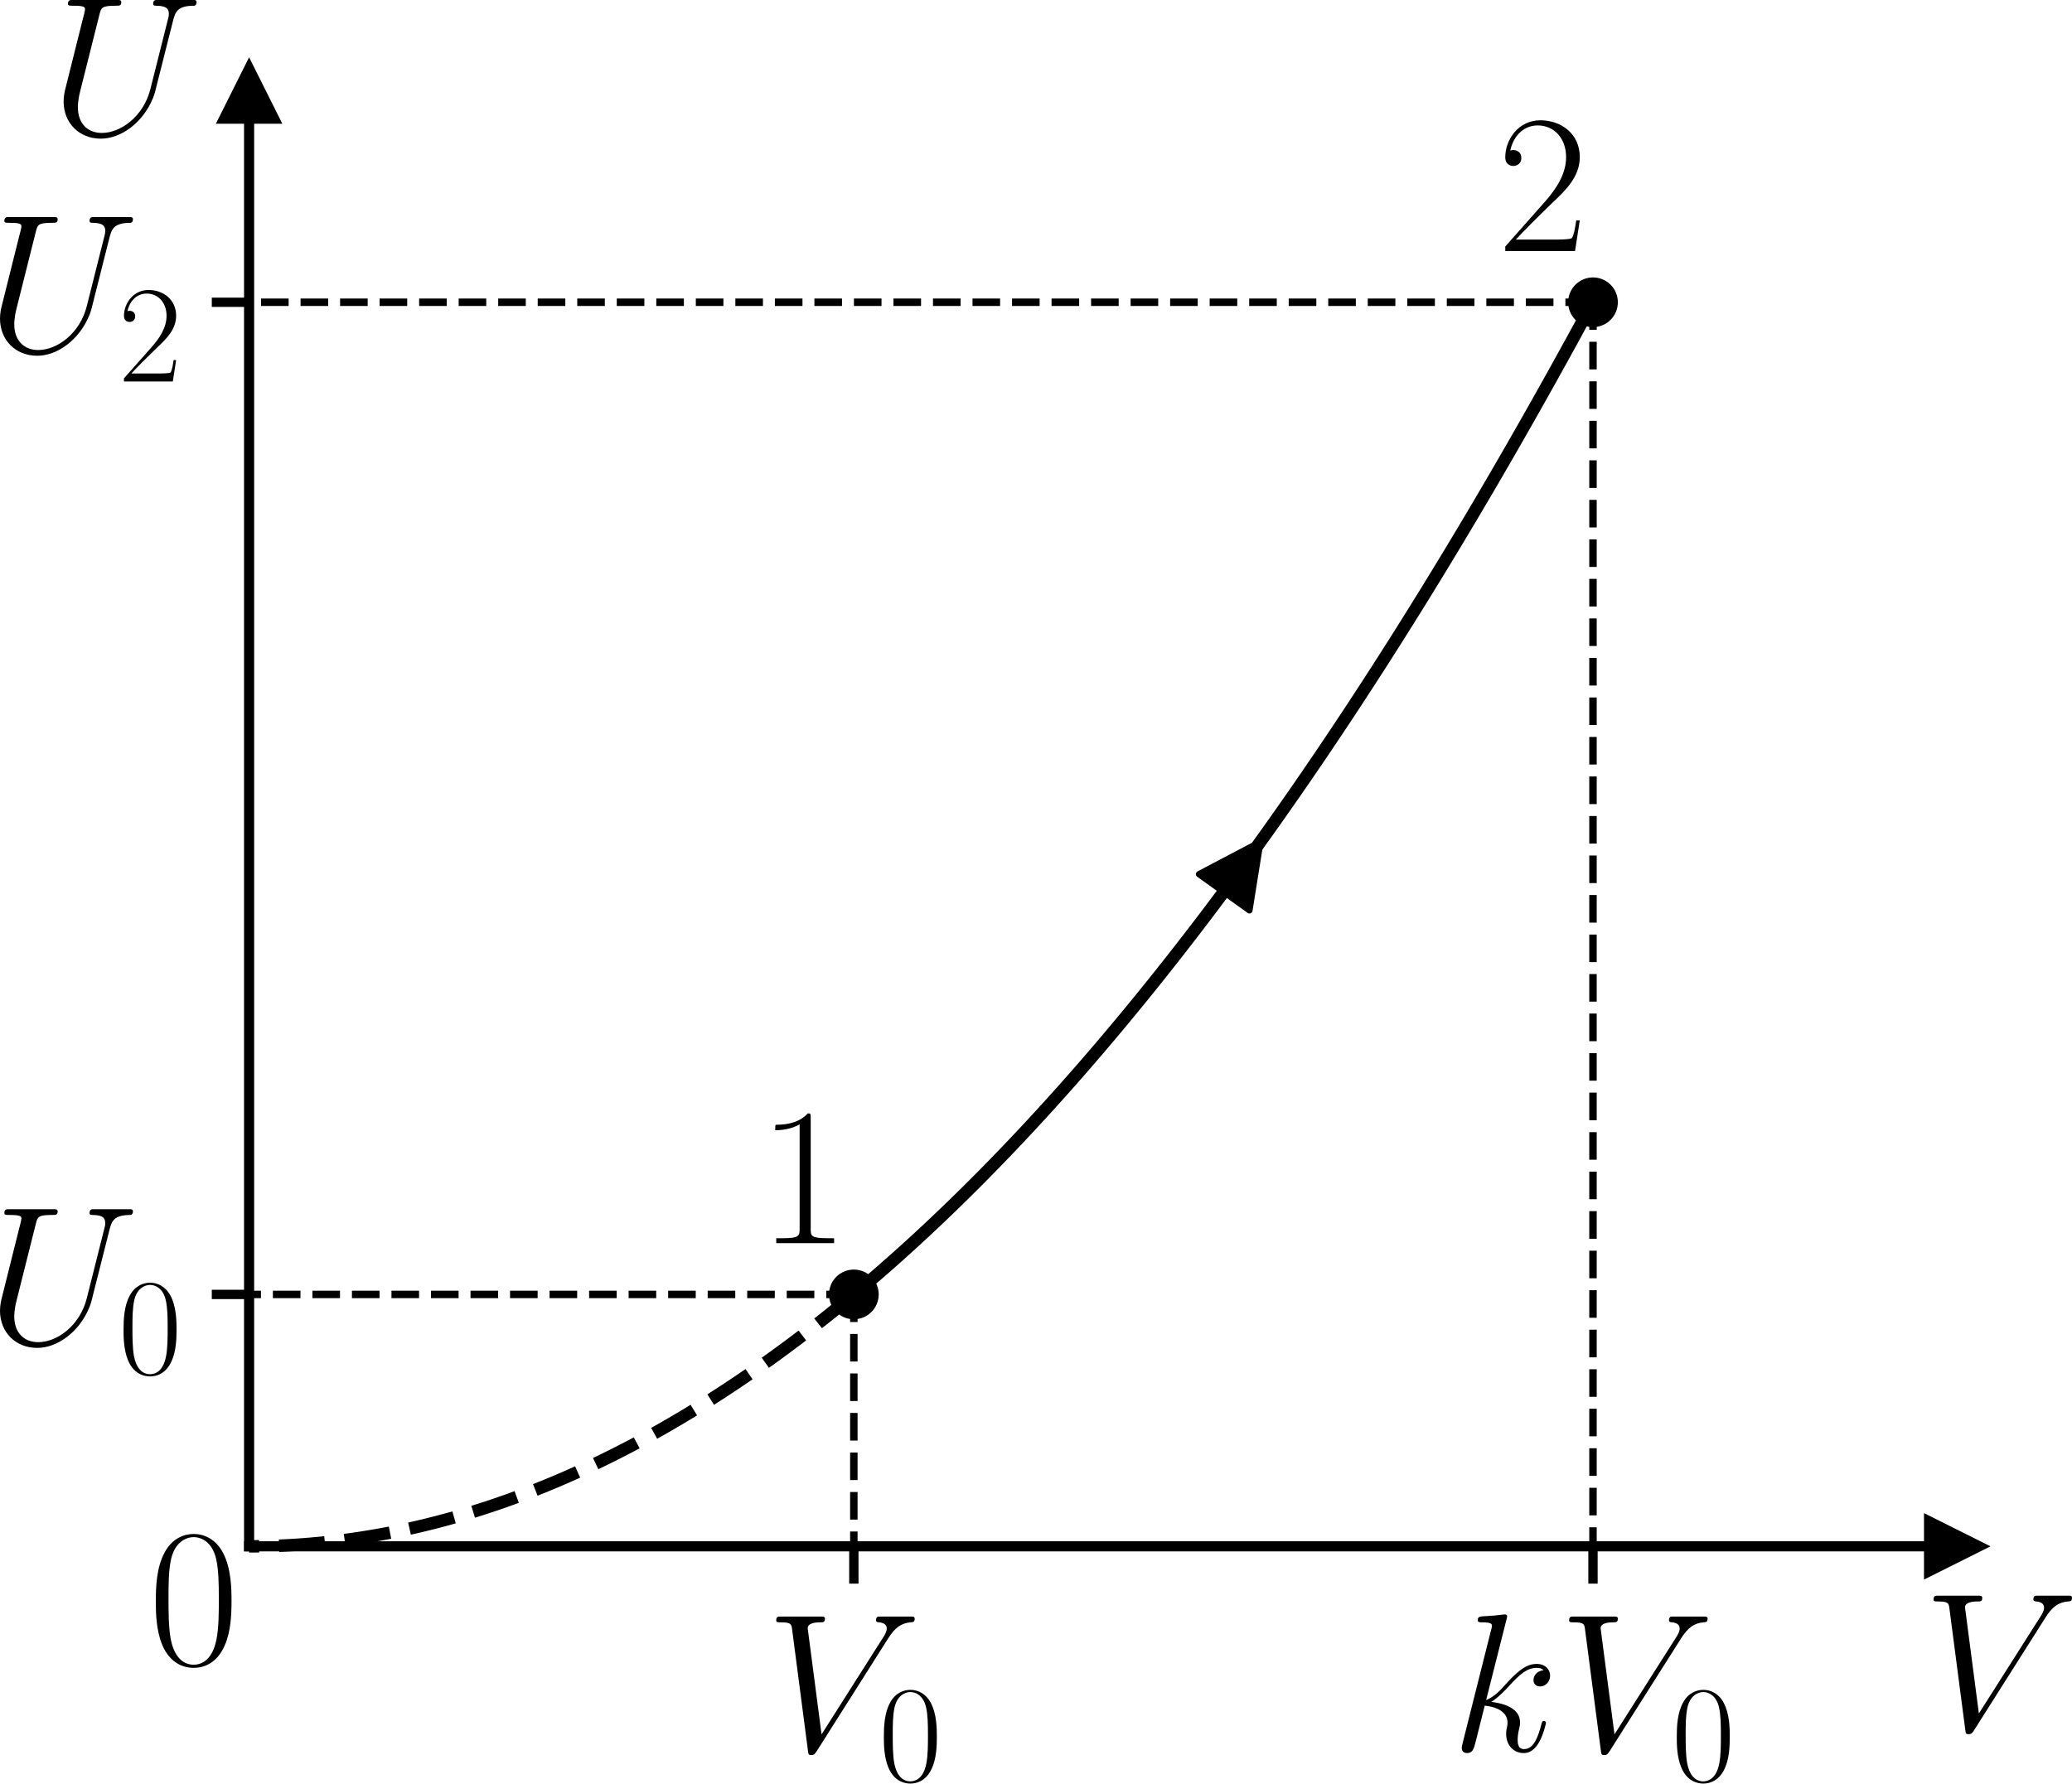
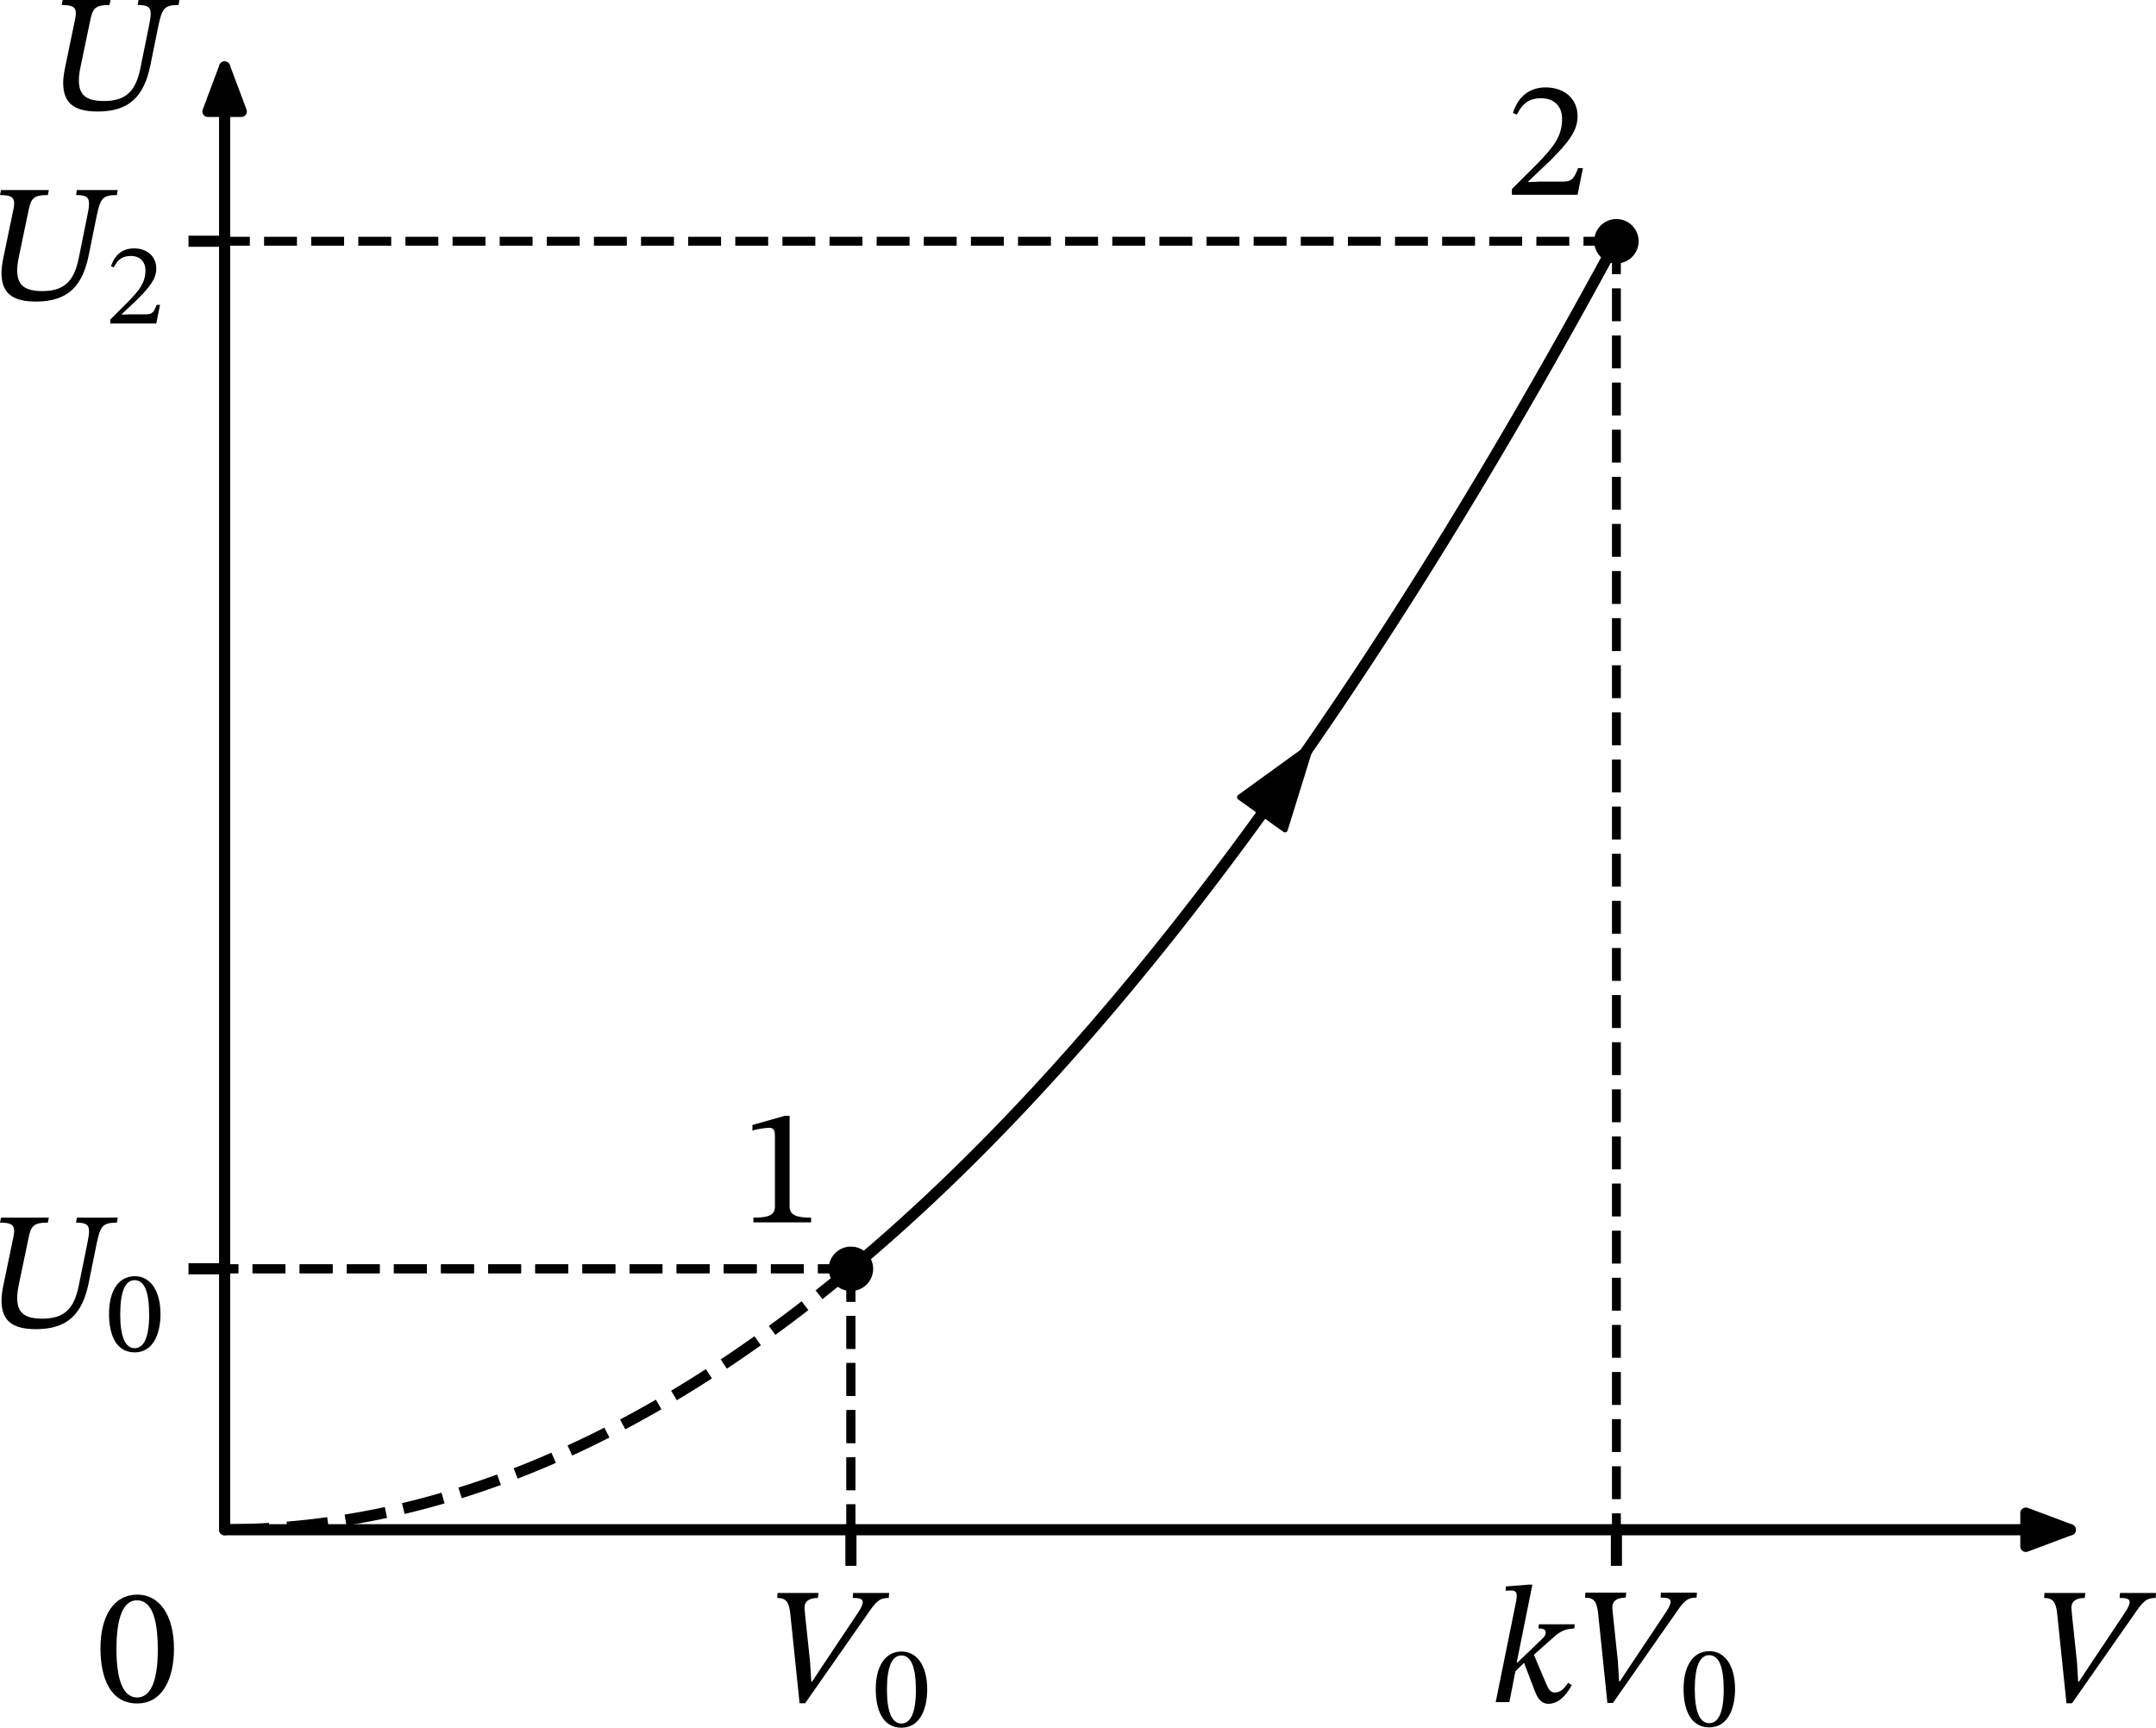
- <svg xmlns="http://www.w3.org/2000/svg" xmlns:xlink="http://www.w3.org/1999/xlink" width="333.397pt" height="287.052pt" viewBox="0 0 333.397 287.052" version="1.1" id="svg28">
+ <svg xmlns="http://www.w3.org/2000/svg" xmlns:xlink="http://www.w3.org/1999/xlink" width="387.982pt" height="310.953pt" viewBox="0 0 387.982 310.953" version="1.1" id="svg34">
  <defs id="defs1">
    <style type="text/css" id="style1">*{stroke-linejoin: round; stroke-linecap: butt}</style>
  </defs>
-   <g id="matplotlib.axis_1" transform="translate(-9.366874,-8.289405)">
-     <g id="xtick_1">
-       <g id="line2d_1">
-         <defs id="defs2">
-           <path id="mcae298d97e" d="M 0,0 V 6" style="stroke:#000000;stroke-width:1.5" />
-         </defs>
-         <g id="g2">
-           <use xlink:href="#mcae298d97e" x="146.756" y="257.161" style="stroke:#000000;stroke-width:1.5" id="use2" />
+   <g id="figure_1" transform="translate(-10.07812,-8.578125)">
+     <g id="axes_1">
+       <g id="matplotlib.axis_1">
+         <g id="xtick_1">
+           <g id="line2d_1">
+             <defs id="defs2">
+               <path id="m7f293c1606" d="M 0,0 V 6.5" style="stroke:#000000;stroke-width:2" />
+             </defs>
+             <g id="g2">
+               <use xlink:href="#m7f293c1606" x="163.206" y="283.901" style="stroke:#000000;stroke-width:2" id="use2" />
+             </g>
+           </g>
+           <g id="text_1">
+             <g transform="matrix(0.3,0,0,-0.3,147.9063,315.0792)" id="g4">
+               <defs id="defs3">
+                 <path id="STIXTwoText-Italic-56" d="m 1504,-32 2349,3360 c 390,582 518,685 864,685 l 13,192 H 3347 l -13,-192 c 288,0 384,-39 384,-167 0,-102 -83,-249 -198,-422 L 2144,1363 1773,800 h -32 l -45,749 -192,1824 c 0,45 -19,185 -19,230 -19,288 185,410 512,410 l 19,192 H 448 l -13,-192 c 339,0 448,-154 499,-583 L 1293,-32 Z" transform="scale(0.015625)" />
+                 <path id="STIXTwoText-Regular-30" d="m 1581,-70 c 1005,0 1414,1004 1414,2099 0,1318 -576,2080 -1401,2080 C 666,4109 173,3264 173,2048 173,915 550,-70 1581,-70 Z m 0,230 c -512,0 -794,614 -794,1856 0,1267 282,1875 787,1875 525,0 800,-601 800,-1901 C 2374,762 2086,160 1581,160 Z" transform="scale(0.015625)" />
+               </defs>
+               <use xlink:href="#STIXTwoText-Italic-56" transform="translate(0,0.296875)" id="use3" />
+               <use xlink:href="#STIXTwoText-Regular-30" transform="matrix(0.7,0,0,0.7,63.99999,-14.075)" id="use4" />
+             </g>
+           </g>
+         </g>
+         <g id="xtick_2">
+           <g id="line2d_2">
+             <g id="g5">
+               <use xlink:href="#m7f293c1606" x="300.958" y="283.901" style="stroke:#000000;stroke-width:2" id="use5" />
+             </g>
+           </g>
+           <g id="text_2">
+             <g transform="matrix(0.3,0,0,-0.3,278.3084,315.0792)" id="g8">
+               <defs id="defs5">
+                 <path id="STIXTwoText-Italic-6b" d="m 723,0 231,1184 332,326 410,-1075 c 70,-179 198,-499 525,-499 505,0 806,557 896,717 l -135,89 C 2835,538 2701,371 2458,371 c -167,0 -237,135 -327,346 l -467,1101 704,627 c 205,185 410,371 845,384 l 19,160 H 1856 l -19,-160 c 173,0 281,-32 281,-147 0,-109 -51,-173 -147,-263 l -934,-896 h -32 l 601,2989 h -140 l -884,-70 v -167 c 0,0 109,13 224,13 167,0 199,-109 199,-192 0,-102 -19,-205 -19,-205 L 198,0 Z" transform="scale(0.015625)" />
+               </defs>
+               <use xlink:href="#STIXTwoText-Italic-6b" transform="translate(0,0.5)" id="use6" />
+               <use xlink:href="#STIXTwoText-Italic-56" transform="translate(49.89999,0.5)" id="use7" />
+               <use xlink:href="#STIXTwoText-Regular-30" transform="matrix(0.7,0,0,0.7,113.9,-13.87187)" id="use8" />
+             </g>
+           </g>
+         </g>
+         <g id="xtick_3">
+           <g id="line2d_3" />
+           <g id="text_3">
+             <g transform="matrix(0.3,0,0,-0.3,375.8881,315.0792)" id="g9">
+               <use xlink:href="#STIXTwoText-Italic-56" transform="translate(0,0.296875)" id="use9" />
+             </g>
+           </g>
+         </g>
+         <g id="xtick_4">
+           <g id="line2d_4" />
+           <g id="text_4">
+             <g transform="matrix(0.3,0,0,-0.3,27.34635,315.0792)" id="g10">
+               <use xlink:href="#STIXTwoText-Regular-30" transform="translate(0,0.796875)" id="use10" />
+             </g>
+           </g>
        </g>
      </g>
-     </g>
-     <g id="xtick_2">
-       <g id="line2d_2">
-         <g id="g3">
-           <use xlink:href="#mcae298d97e" x="265.689" y="257.161" style="stroke:#000000;stroke-width:1.5" id="use3" />
+       <g id="matplotlib.axis_2">
+         <g id="ytick_1">
+           <g id="line2d_5">
+             <defs id="defs10">
+               <path id="m0168ebe17b" d="M 0,0 H -6.5" style="stroke:#000000;stroke-width:2" />
+             </defs>
+             <g id="g11">
+               <use xlink:href="#m0168ebe17b" x="50.5" y="236.94" style="stroke:#000000;stroke-width:2" id="use11" />
+             </g>
+           </g>
+           <g id="text_5">
+             <g transform="matrix(0.3,0,0,-0.3,7.2,247.5292)" id="g13">
+               <defs id="defs11">
+                 <path id="STIXTwoText-Italic-55" d="m 1997,-77 c 1209,0 1773,583 2016,1747 l 313,1543 c 141,659 218,800 775,800 l 32,192 H 3565 l -32,-192 c 371,0 499,-71 499,-333 0,-115 -26,-275 -70,-486 L 3635,1581 C 3456,698 3072,326 2240,326 c -717,0 -966,256 -966,800 0,122 19,308 57,480 l 378,1812 c 96,480 205,595 742,595 l 39,192 H 653 l -39,-192 c 397,0 544,-71 544,-320 0,-64 -12,-147 -32,-243 L 742,1600 C 698,1389 672,1197 672,1024 672,262 1069,-77 1997,-77 Z" transform="scale(0.015625)" />
+               </defs>
+               <use xlink:href="#STIXTwoText-Italic-55" transform="translate(0,0.296875)" id="use12" />
+               <use xlink:href="#STIXTwoText-Regular-30" transform="matrix(0.7,0,0,0.7,73.09999,-14.075)" id="use13" />
+             </g>
+           </g>
        </g>
+         <g id="ytick_2">
+           <g id="line2d_6">
+             <g id="g14">
+               <use xlink:href="#m0168ebe17b" x="50.5" y="51.995" style="stroke:#000000;stroke-width:2" id="use14" />
+             </g>
+           </g>
+           <g id="text_6">
+             <g transform="matrix(0.3,0,0,-0.3,7.2,62.58424)" id="g16">
+               <defs id="defs14">
+                 <path id="STIXTwoText-Regular-32" d="m 2765,0 205,1024 H 2784 C 2637,640 2554,506 2214,506 H 1325 L 877,486 v 32 l 845,800 c 678,685 1043,1127 1043,1696 0,672 -506,1108 -1229,1108 -621,0 -1056,-359 -1254,-980 l 153,-64 c 237,480 519,628 935,628 492,0 800,-308 800,-788 0,-672 -320,-1075 -954,-1728 L 243,218 V 0 Z" transform="scale(0.015625)" />
+               </defs>
+               <use xlink:href="#STIXTwoText-Italic-55" transform="translate(0,0.296875)" id="use15" />
+               <use xlink:href="#STIXTwoText-Regular-32" transform="matrix(0.7,0,0,0.7,73.09999,-14.075)" id="use16" />
+             </g>
+           </g>
+         </g>
+         <g id="ytick_3">
+           <g id="line2d_7" />
+           <g id="text_7">
+             <g transform="matrix(0.3,0,0,-0.3,18.3,28.37813)" id="g17">
+               <use xlink:href="#STIXTwoText-Italic-55" transform="translate(0,0.296875)" id="use17" />
+             </g>
+           </g>
+         </g>
+       </g>
+       <g id="line2d_8">
+         <path d="m 163.206,236.94 -1.138,0.944 -1.138,0.934 -1.138,0.925 -1.138,0.915 -1.138,0.906 -1.138,0.896 -1.138,0.886 -1.138,0.877 -1.138,0.867 -1.138,0.858 -1.138,0.848 -1.138,0.839 -1.138,0.829 -1.138,0.819 -1.138,0.81 -1.138,0.8 -1.138,0.791 -1.138,0.781 -1.138,0.771 -1.138,0.762 -1.138,0.752 -1.138,0.743 -1.138,0.733 -1.138,0.724 -1.138,0.714 -1.138,0.704 -1.138,0.695 -1.138,0.685 -1.138,0.676 -1.138,0.666 -1.138,0.656 -1.138,0.647 -1.138,0.637 -1.138,0.628 -1.138,0.618 -1.138,0.609 -1.138,0.599 -1.138,0.589 -1.138,0.58 -1.138,0.57 -1.138,0.561 -1.138,0.551 -1.138,0.541 -1.138,0.532 -1.138,0.522 -1.138,0.513 -1.138,0.503 -1.138,0.494 -1.138,0.484 -1.138,0.474 -1.138,0.465 -1.138,0.455 -1.138,0.446 -1.138,0.436 -1.138,0.426 -1.138,0.417 -1.138,0.407 -1.138,0.398 -1.138,0.388 -1.138,0.379 -1.138,0.369 -1.138,0.359 -1.138,0.35 -1.138,0.34 -1.138,0.331 -1.138,0.321 -1.138,0.311 -1.138,0.302 -1.138,0.292 -1.138,0.283 -1.138,0.273 -1.138,0.264 -1.138,0.254 -1.138,0.244 -1.138,0.235 -1.138,0.225 -1.138,0.216 -1.138,0.206 -1.138,0.196 -1.138,0.187 -1.138,0.177 -1.138,0.168 -1.138,0.158 -1.138,0.149 -1.138,0.139 -1.138,0.129 -1.138,0.12 -1.138,0.11 -1.138,0.101 -1.138,0.091 -1.138,0.081 -1.138,0.072 -1.138,0.062 -1.138,0.053 -1.138,0.043 -1.138,0.034 -1.138,0.024 -1.138,0.014 -1.138,0.005" clip-path="url(#p015944cd3b)" style="fill:none;stroke:#000000;stroke-width:2;stroke-dasharray:7.4, 3.2;stroke-dashoffset:0" id="path17" />
+       </g>
+       <g id="line2d_9">
+         <path d="m 163.206,236.94 v 46.961" clip-path="url(#p015944cd3b)" style="fill:none;stroke:#000000;stroke-width:1.6;stroke-dasharray:5.92, 2.56;stroke-dashoffset:0" id="path18" />
+       </g>
+       <g id="line2d_10">
+         <path d="m 50.5,283.901 v 0" clip-path="url(#p015944cd3b)" style="fill:none;stroke:#000000;stroke-width:1.6;stroke-dasharray:5.92, 2.56;stroke-dashoffset:0" id="path19" />
+       </g>
+       <g id="line2d_11">
+         <path d="M 163.206,236.94 H 50.5" clip-path="url(#p015944cd3b)" style="fill:none;stroke:#000000;stroke-width:1.6;stroke-dasharray:5.92, 2.56;stroke-dashoffset:0" id="path20" />
+       </g>
+       <g id="line2d_12">
+         <path d="m 50.5,283.901 v 0" clip-path="url(#p015944cd3b)" style="fill:none;stroke:#000000;stroke-width:1.6;stroke-dasharray:5.92, 2.56;stroke-dashoffset:0" id="path21" />
+       </g>
+       <g id="line2d_13">
+         <path d="m 163.206,236.94 1.391,-1.167 1.391,-1.181 1.391,-1.195 1.391,-1.21 1.391,-1.224 1.391,-1.238 1.391,-1.253 1.391,-1.267 1.391,-1.281 1.391,-1.296 1.391,-1.31 1.391,-1.324 1.391,-1.338 1.391,-1.353 1.391,-1.367 1.391,-1.381 1.391,-1.396 1.391,-1.41 1.391,-1.424 1.391,-1.439 1.391,-1.453 1.391,-1.467 1.391,-1.482 1.391,-1.496 1.391,-1.51 1.391,-1.525 1.391,-1.539 1.391,-1.553 1.391,-1.568 1.391,-1.582 1.391,-1.596 1.391,-1.61 1.391,-1.625 1.391,-1.639 1.391,-1.653 1.391,-1.668 1.391,-1.682 1.391,-1.696 1.391,-1.711 1.391,-1.725 1.391,-1.739 1.391,-1.754 1.391,-1.768 1.391,-1.782 1.391,-1.797 1.391,-1.811 1.391,-1.825 1.391,-1.839 1.391,-1.854 1.391,-1.868 1.391,-1.882 1.391,-1.897 1.391,-1.911 1.391,-1.925 1.391,-1.94 1.391,-1.954 1.391,-1.968 1.391,-1.983 1.391,-1.997 1.391,-2.011 1.391,-2.026 1.391,-2.04 1.391,-2.054 1.391,-2.069 1.391,-2.083 1.391,-2.097 1.391,-2.111 1.391,-2.126 1.391,-2.14 1.391,-2.154 1.391,-2.169 1.391,-2.183 1.391,-2.197 1.391,-2.212 1.391,-2.226 1.391,-2.24 1.391,-2.255 1.391,-2.269 1.391,-2.283 1.391,-2.298 1.391,-2.312 1.391,-2.326 1.391,-2.341 1.391,-2.355 1.391,-2.369 1.391,-2.383 1.391,-2.398 1.391,-2.412 1.391,-2.426 1.391,-2.441 1.391,-2.455 1.391,-2.469 1.391,-2.484 1.391,-2.498 1.391,-2.512 1.391,-2.527 1.391,-2.541 1.391,-2.555 1.391,-2.57" clip-path="url(#p015944cd3b)" style="fill:none;stroke:#000000;stroke-width:2;stroke-linecap:square" id="path22" />
+       </g>
+       <g id="line2d_14">
+         <path d="M 163.206,236.94" clip-path="url(#p015944cd3b)" style="fill:none;stroke:#000000;stroke-width:1.5;stroke-linecap:square" id="path23" />
+         <defs id="defs23">
+           <path id="mcb7ff24030" d="M 0,3.5 C 0.928,3.5 1.819,3.131 2.475,2.475 3.131,1.819 3.5,0.928 3.5,0 3.5,-0.928 3.131,-1.819 2.475,-2.475 1.819,-3.131 0.928,-3.5 0,-3.5 c -0.928,0 -1.819,0.369 -2.475,1.025 C -3.131,-1.819 -3.5,-0.928 -3.5,0 c 0,0.928 0.369,1.819 1.025,2.475 C -1.819,3.131 -0.928,3.5 0,3.5 Z" style="stroke:#000000" />
+         </defs>
+         <g clip-path="url(#p015944cd3b)" id="g23">
+           <use xlink:href="#mcb7ff24030" x="163.206" y="236.94" style="stroke:#000000" id="use23" />
+         </g>
+       </g>
+       <g id="line2d_15">
+         <path d="M 300.958,51.995" clip-path="url(#p015944cd3b)" style="fill:none;stroke:#000000;stroke-width:1.5;stroke-linecap:square" id="path24" />
+         <g clip-path="url(#p015944cd3b)" id="g24">
+           <use xlink:href="#mcb7ff24030" x="300.958" y="51.995" style="stroke:#000000" id="use24" />
+         </g>
+       </g>
+       <g id="line2d_16">
+         <path d="m 163.206,236.94 v 46.961" clip-path="url(#p015944cd3b)" style="fill:none;stroke:#000000;stroke-width:1.6;stroke-dasharray:5.92, 2.56;stroke-dashoffset:0" id="path25" />
+       </g>
+       <g id="line2d_17">
+         <path d="M 300.958,51.995 V 283.901" clip-path="url(#p015944cd3b)" style="fill:none;stroke:#000000;stroke-width:1.6;stroke-dasharray:5.92, 2.56;stroke-dashoffset:0" id="path26" />
+       </g>
+       <g id="line2d_18">
+         <path d="M 163.206,236.94 H 50.5" clip-path="url(#p015944cd3b)" style="fill:none;stroke:#000000;stroke-width:1.6;stroke-dasharray:5.92, 2.56;stroke-dashoffset:0" id="path27" />
+       </g>
+       <g id="line2d_19">
+         <path d="M 300.958,51.995 H 50.5" clip-path="url(#p015944cd3b)" style="fill:none;stroke:#000000;stroke-width:1.6;stroke-dasharray:5.92, 2.56;stroke-dashoffset:0" id="path28" />
+       </g>
+       <g id="patch_3">
+         <path d="m 239.511,151.826 q 3.703,-5.163 6.485,-9.04" clip-path="url(#p015944cd3b)" style="fill:none;stroke:#000000;stroke-linecap:round" id="path29" />
+         <path d="m 233.19,152.06 12.806,-9.274 -4.68,15.103 z" clip-path="url(#p015944cd3b)" style="stroke:#000000;stroke-linecap:round" id="path30" />
+       </g>
+       <g id="text_8">
+         <g transform="matrix(0.3,0,0,-0.3,143.2583,228.5755)" id="g30">
+           <defs id="defs30">
+             <path id="STIXTwoText-Regular-31" d="m 2726,0 v 179 c -588,0 -825,115 -825,429 V 4090 H 1715 L 474,3738 v -212 c 198,64 524,103 652,103 160,0 212,-90 212,-314 V 608 C 1338,288 1114,179 512,179 V 0 Z" transform="scale(0.015625)" />
+           </defs>
+           <use xlink:href="#STIXTwoText-Regular-31" id="use30" />
+         </g>
+       </g>
+       <g id="text_9">
+         <g transform="matrix(0.3,0,0,-0.3,281.0104,43.6306)" id="g31">
+           <use xlink:href="#STIXTwoText-Regular-32" id="use31" />
+         </g>
+       </g>
+       <g id="patch_4">
+         <path d="m 50.5,283.901 q 167.494,0 332.14,0" style="fill:none;stroke:#000000;stroke-width:2;stroke-linecap:round" id="path31" />
+         <path d="m 374.64,280.901 8,3 -8,3 z" style="stroke:#000000;stroke-width:2;stroke-linecap:round" id="path32" />
+       </g>
+       <g id="patch_5">
+         <path d="m 50.5,283.901 q 0,-133.056 0,-263.264" style="fill:none;stroke:#000000;stroke-width:2;stroke-linecap:round" id="path33" />
+         <path d="m 47.5,28.637 3,-8 3,8 z" style="stroke:#000000;stroke-width:2;stroke-linecap:round" id="path34" />
      </g>
    </g>
  </g>
-   <g id="matplotlib.axis_2" transform="translate(-9.366874,-8.289405)">
-     <g id="ytick_1">
-       <g id="line2d_3">
-         <defs id="defs3">
-           <path id="m9d25c95247" d="M 0,0 H -6" style="stroke:#000000;stroke-width:1.5" />
-         </defs>
-         <g id="g4">
-           <use xlink:href="#m9d25c95247" x="49.447" y="216.616" style="stroke:#000000;stroke-width:1.5" id="use4" />
-         </g>
-       </g>
-     </g>
-     <g id="ytick_2">
-       <g id="line2d_4">
-         <g id="g5">
-           <use xlink:href="#m9d25c95247" x="49.447" y="56.938" style="stroke:#000000;stroke-width:1.5" id="use5" />
-         </g>
-       </g>
-     </g>
-   </g>
-   <g id="line2d_5" transform="translate(-9.366874,-8.289405)">
-     <path d="m 146.756,216.616 -0.983,0.815 -0.983,0.807 -0.983,0.798 -0.983,0.79 -0.983,0.782 -0.983,0.774 -0.983,0.765 -0.983,0.757 -0.983,0.749 -0.983,0.741 -0.983,0.732 -0.983,0.724 -0.983,0.716 -0.983,0.707 -0.983,0.699 -0.983,0.691 -0.983,0.683 -0.983,0.674 -0.983,0.666 -0.983,0.658 -0.983,0.649 -0.983,0.641 -0.983,0.633 -0.983,0.625 -0.983,0.616 -0.983,0.608 -0.983,0.6 -0.983,0.592 -0.983,0.583 -0.983,0.575 -0.983,0.567 -0.983,0.558 -0.983,0.55 -0.983,0.542 -0.983,0.534 -0.983,0.525 -0.983,0.517 -0.983,0.509 -0.983,0.501 -0.983,0.492 -0.983,0.484 -0.983,0.476 -0.983,0.467 -0.983,0.459 -0.983,0.451 -0.983,0.443 -0.983,0.434 -0.983,0.426 -0.983,0.418 -0.983,0.41 -0.983,0.401 -0.983,0.393 -0.983,0.385 -0.983,0.376 -0.983,0.368 -0.983,0.36 -0.983,0.352 -0.983,0.343 -0.983,0.335 -0.983,0.327 -0.983,0.319 -0.983,0.31 -0.983,0.302 -0.983,0.294 -0.983,0.285 -0.983,0.277 -0.983,0.269 -0.983,0.261 -0.983,0.252 -0.983,0.244 -0.983,0.236 -0.983,0.228 -0.983,0.219 -0.983,0.211 -0.983,0.203 -0.983,0.194 -0.983,0.186 -0.983,0.178 -0.983,0.17 -0.983,0.161 -0.983,0.153 -0.983,0.145 -0.983,0.137 -0.983,0.128 -0.983,0.12 -0.983,0.112 -0.983,0.103 -0.983,0.095 -0.983,0.087 -0.983,0.079 -0.983,0.07 -0.983,0.062 -0.983,0.054 -0.983,0.045 -0.983,0.037 -0.983,0.029 -0.983,0.021 -0.983,0.012 -0.983,0.004" clip-path="url(#p7b56c5283e)" style="fill:none;stroke:#000000;stroke-width:2;stroke-dasharray:7.4, 3.2;stroke-dashoffset:0" id="path5" />
-   </g>
-   <g id="line2d_6" transform="translate(-9.366874,-8.289405)">
-     <path d="m 146.756,216.616 1.201,-1.007 1.201,-1.02 1.201,-1.032 1.201,-1.044 1.201,-1.057 1.201,-1.069 1.201,-1.081 1.201,-1.094 1.201,-1.106 1.201,-1.119 1.201,-1.131 1.201,-1.143 1.201,-1.156 1.201,-1.168 1.201,-1.18 1.201,-1.193 1.201,-1.205 1.201,-1.217 1.201,-1.23 1.201,-1.242 1.201,-1.254 1.201,-1.267 1.201,-1.279 1.201,-1.292 1.201,-1.304 1.201,-1.316 1.201,-1.329 1.201,-1.341 1.201,-1.353 1.201,-1.366 1.201,-1.378 1.201,-1.39 1.201,-1.403 1.201,-1.415 1.201,-1.428 1.201,-1.44 1.201,-1.452 1.201,-1.465 1.201,-1.477 1.201,-1.489 1.201,-1.502 1.201,-1.514 1.201,-1.526 1.201,-1.539 1.201,-1.551 1.201,-1.563 1.201,-1.576 1.201,-1.588 1.201,-1.601 1.201,-1.613 1.201,-1.625 1.201,-1.638 1.201,-1.65 1.201,-1.662 1.201,-1.675 1.201,-1.687 1.201,-1.699 1.201,-1.712 1.201,-1.724 1.201,-1.737 1.201,-1.749 1.201,-1.761 1.201,-1.774 1.201,-1.786 1.201,-1.798 1.201,-1.811 1.201,-1.823 1.201,-1.835 1.201,-1.848 1.201,-1.86 1.201,-1.872 1.201,-1.885 1.201,-1.897 1.201,-1.91 1.201,-1.922 1.201,-1.934 1.201,-1.947 1.201,-1.959 1.201,-1.971 1.201,-1.984 1.201,-1.996 1.201,-2.008 1.201,-2.021 1.201,-2.033 1.201,-2.045 1.201,-2.058 1.201,-2.07 1.201,-2.083 1.201,-2.095 1.201,-2.107 1.201,-2.12 1.201,-2.132 1.201,-2.144 1.201,-2.157 1.201,-2.169 1.201,-2.181 1.201,-2.194 1.201,-2.206 1.201,-2.219" clip-path="url(#p7b56c5283e)" style="fill:none;stroke:#000000;stroke-width:2;stroke-linecap:square" id="path6" />
-   </g>
-   <g id="line2d_7" transform="translate(-9.366874,-8.289405)">
-     <path d="M 146.756,216.616" clip-path="url(#p7b56c5283e)" style="fill:none;stroke:#000000;stroke-width:1.5;stroke-linecap:square" id="path7" />
-     <defs id="defs7">
-       <path id="mca605ad9bb" d="M 0,3.5 C 0.928,3.5 1.819,3.131 2.475,2.475 3.131,1.819 3.5,0.928 3.5,0 3.5,-0.928 3.131,-1.819 2.475,-2.475 1.819,-3.131 0.928,-3.5 0,-3.5 c -0.928,0 -1.819,0.369 -2.475,1.025 C -3.131,-1.819 -3.5,-0.928 -3.5,0 c 0,0.928 0.369,1.819 1.025,2.475 C -1.819,3.131 -0.928,3.5 0,3.5 Z" style="stroke:#000000" />
-     </defs>
-     <g clip-path="url(#p7b56c5283e)" id="g7">
-       <use xlink:href="#mca605ad9bb" x="146.756" y="216.616" style="stroke:#000000" id="use7" />
-     </g>
-   </g>
-   <g id="line2d_8" transform="translate(-9.366874,-8.289405)">
-     <path d="M 265.689,56.938" clip-path="url(#p7b56c5283e)" style="fill:none;stroke:#000000;stroke-width:1.5;stroke-linecap:square" id="path8" />
-     <g clip-path="url(#p7b56c5283e)" id="g8">
-       <use xlink:href="#mca605ad9bb" x="265.689" y="56.938" style="stroke:#000000" id="use8" />
-     </g>
-   </g>
-   <g id="line2d_9" transform="translate(-9.366874,-8.289405)">
-     <path d="m 146.756,216.616 v 40.545" clip-path="url(#p7b56c5283e)" style="fill:none;stroke:#000000;stroke-width:1.2;stroke-dasharray:4.44, 1.92;stroke-dashoffset:0" id="path9" />
-   </g>
-   <g id="line2d_10" transform="translate(-9.366874,-8.289405)">
-     <path d="M 146.756,216.616 H 49.447" clip-path="url(#p7b56c5283e)" style="fill:none;stroke:#000000;stroke-width:1.2;stroke-dasharray:4.44, 1.92;stroke-dashoffset:0" id="path10" />
-   </g>
-   <g id="line2d_11" transform="translate(-9.366874,-8.289405)">
-     <defs id="defs10">
-       <path id="mc2dc061c60" d="M 0,2.5 C 0.663,2.5 1.299,2.237 1.768,1.768 2.237,1.299 2.5,0.663 2.5,0 2.5,-0.663 2.237,-1.299 1.768,-1.768 1.299,-2.237 0.663,-2.5 0,-2.5 c -0.663,0 -1.299,0.263 -1.768,0.732 C -2.237,-1.299 -2.5,-0.663 -2.5,0 c 0,0.663 0.263,1.299 0.732,1.768 C -1.299,2.237 -0.663,2.5 0,2.5 Z" style="stroke:#000000" />
-     </defs>
-     <g clip-path="url(#p7b56c5283e)" id="g10">
-       <use xlink:href="#mc2dc061c60" x="146.756" y="216.616" style="stroke:#000000" id="use10" />
-     </g>
-   </g>
-   <g id="line2d_12" transform="translate(-9.366874,-8.289405)">
-     <path d="M 265.689,56.938 V 257.161" clip-path="url(#p7b56c5283e)" style="fill:none;stroke:#000000;stroke-width:1.2;stroke-dasharray:4.44, 1.92;stroke-dashoffset:0" id="path11" />
-   </g>
-   <g id="line2d_13" transform="translate(-9.366874,-8.289405)">
-     <path d="M 265.689,56.938 H 49.447" clip-path="url(#p7b56c5283e)" style="fill:none;stroke:#000000;stroke-width:1.2;stroke-dasharray:4.44, 1.92;stroke-dashoffset:0" id="path12" />
-   </g>
-   <g id="line2d_14" transform="translate(-9.366874,-8.289405)">
-     <g clip-path="url(#p7b56c5283e)" id="g12">
-       <use xlink:href="#mc2dc061c60" x="265.689" y="56.938" style="stroke:#000000" id="use12" />
-     </g>
-   </g>
-   <g id="patch_3" transform="translate(-9.366874,-8.289405)">
-     <path d="m 212.795,142.91 q 0.018,-0.025 -0.616,0.859" clip-path="url(#p7b56c5283e)" style="fill:none;stroke:#000000;stroke-linecap:round" id="path13" />
-     <path d="m 202.286,148.981 9.892,-5.211 -1.766,11.04 z" clip-path="url(#p7b56c5283e)" style="stroke:#000000;stroke-linecap:round" id="path14" />
-   </g>
-   <g id="text_1" transform="translate(-9.366874,-8.289405)">
-     <g transform="matrix(0.32,0,0,-0.32,131.3364,208.3672)" id="g14">
-       <defs id="defs14">
-         <path id="CMR17-31" d="m 1702,4058 c 0,134 -6,134 -96,134 -249,-276 -627,-365 -985,-365 -19,0 -51,0 -58,-19 -6,-13 -6,-26 -6,-160 198,0 531,38 787,191 V 461 C 1344,236 1331,160 781,160 H 589 V 0 c 307,0 627,0 934,0 307,0 627,0 935,0 v 160 h -192 c -551,0 -564,70 -564,298 z" transform="scale(0.015625)" />
-       </defs>
-       <use xlink:href="#CMR17-31" transform="scale(0.996264)" id="use14" />
-     </g>
-   </g>
-   <g id="text_2" transform="translate(-9.366874,-8.289405)">
-     <g transform="matrix(0.32,0,0,-0.32,250.2692,48.689)" id="g15">
-       <defs id="defs15">
-         <path id="CMR17-32" d="M 2669,989 H 2554 C 2490,536 2438,459 2413,420 2381,369 1920,369 1830,369 H 602 c 230,250 678,703 1222,1228 390,370 845,805 845,1438 0,755 -602,1189 -1274,1189 -704,0 -1133,-620 -1133,-1194 0,-250 186,-282 263,-282 64,0 256,39 256,262 0,197 -167,254 -256,254 -39,0 -77,-6 -103,-19 122,545 493,813 884,813 556,0 921,-441 921,-1023 0,-556 -326,-1035 -691,-1451 L 262,146 V 0 h 2253 z" transform="scale(0.015625)" />
-       </defs>
-       <use xlink:href="#CMR17-32" transform="scale(0.996264)" id="use15" />
-     </g>
-   </g>
-   <g id="text_3" transform="translate(-9.366874,-8.289405)">
-     <g transform="matrix(0.32,0,0,-0.32,132.5395,290.1128)" id="g17">
-       <defs id="defs16">
-         <path id="CMMI12-56" d="m 3962,3640 c 217,344 416,496 742,522 64,6 115,6 115,120 0,26 -13,64 -70,64 -115,0 -391,0 -506,0 -185,0 -377,0 -557,0 -51,0 -115,0 -115,-120 0,-58 58,-64 83,-64 237,-19 263,-133 263,-210 0,-95 -90,-242 -96,-248 L 1811,540 1363,3969 c 0,191 333,191 403,191 96,0 154,0 154,122 0,64 -70,64 -90,64 -108,0 -236,0 -345,0 h -359 c -467,0 -659,0 -665,0 -39,0 -115,0 -115,-116 0,-70 44,-70 147,-70 326,0 345,-58 365,-216 L 1370,24 c 19,-133 19,-152 108,-152 77,0 109,19 173,120 z" transform="scale(0.015625)" />
-         <path id="CMR17-30" d="m 2688,2025 c 0,391 -6,1055 -275,1566 -237,448 -615,607 -947,607 -308,0 -698,-140 -941,-601 C 269,3118 243,2524 243,2025 c 0,-364 7,-919 205,-1406 275,-658 768,-747 1018,-747 294,0 742,121 1004,728 192,442 218,959 218,1425 z M 1466,-26 c -410,0 -653,351 -743,838 -70,376 -70,926 -70,1284 0,492 0,901 83,1291 122,542 480,709 730,709 262,0 601,-173 723,-696 83,-364 89,-793 89,-1304 0,-416 0,-927 -76,-1304 C 2067,95 1690,-26 1466,-26 Z" transform="scale(0.015625)" />
-       </defs>
-       <use xlink:href="#CMMI12-56" transform="scale(0.996264)" id="use16" />
-       <use xlink:href="#CMR17-30" transform="matrix(0.697382,0,0,0.697382,56.86958,-14.94392)" id="use17" />
-     </g>
-   </g>
-   <g id="text_4" transform="translate(-9.366874,-8.289405)">
-     <g transform="matrix(0.32,0,0,-0.32,7.2,224.5853)" id="g19">
-       <defs id="defs17">
-         <path id="CMMI12-55" d="M 3238,1474 C 3014,581 2272,57 1670,57 1210,57 896,363 896,891 c 0,25 0,216 70,496 l 628,2500 c 57,216 70,280 524,280 116,0 180,0 180,115 0,70 -58,70 -96,70 -116,0 -250,0 -372,0 h -755 c -121,0 -256,0 -377,0 -45,0 -122,0 -122,-121 0,-64 45,-64 166,-64 384,0 384,-51 384,-121 0,-38 -44,-222 -76,-331 L 493,1488 c -19,-70 -58,-242 -58,-413 0,-701 506,-1203 1203,-1203 647,0 1364,512 1690,1325 45,108 102,333 141,505 64,231 198,794 243,960 l 243,961 c 83,333 135,544 698,544 51,6 77,57 77,115 0,70 -58,70 -84,70 -89,0 -204,0 -294,0 h -301 c -397,0 -601,0 -608,0 -38,0 -115,0 -115,-121 0,-64 51,-64 96,-64 384,0 410,-147 410,-262 0,-57 0,-77 -26,-166 z" transform="scale(0.015625)" />
-       </defs>
-       <use xlink:href="#CMMI12-55" transform="scale(0.996264)" id="use18" />
-       <use xlink:href="#CMR17-30" transform="matrix(0.697382,0,0,0.697382,66.25212,-14.94392)" id="use19" />
-     </g>
-   </g>
-   <g id="text_5" transform="translate(-9.366874,-8.289405)">
-     <g transform="matrix(0.32,0,0,-0.32,242.8196,290.1128)" id="g22">
-       <defs id="defs19">
-         <path id="CMMI12-6b" d="m 1798,4257 c 7,26 20,64 20,95 0,64 -64,64 -77,64 -7,0 -237,-23 -352,-39 -109,0 -205,-19 -320,-19 -154,-13 -199,-19 -199,-134 0,-64 64,-64 128,-64 327,0 327,-57 327,-120 0,-25 0,-38 -32,-152 L 378,248 C 352,152 352,140 352,101 352,-38 461,-64 525,-64 704,-64 742,77 794,275 l 300,1194 c 461,-51 736,-243 736,-549 0,-39 0,-64 -19,-160 -25,-96 -25,-172 -25,-204 0,-371 243,-620 569,-620 295,0 448,268 499,358 135,236 218,594 218,619 0,32 -26,58 -64,58 -58,0 -64,-26 -90,-128 -89,-332 -224,-779 -550,-779 -128,0 -211,64 -211,306 0,122 25,262 51,358 26,115 26,121 26,198 0,377 -340,588 -928,664 230,141 460,390 550,486 365,408 614,613 909,613 147,0 185,-39 230,-77 -237,-26 -326,-192 -326,-319 0,-154 121,-205 211,-205 173,0 326,147 326,352 0,185 -147,376 -435,376 -352,0 -640,-249 -1094,-760 -64,-76 -301,-319 -538,-408 z" transform="scale(0.015625)" />
-       </defs>
-       <use xlink:href="#CMMI12-6b" transform="scale(0.996264)" id="use20" />
-       <use xlink:href="#CMMI12-56" transform="matrix(0.996264,0,0,0.996264,54.0792,0)" id="use21" />
-       <use xlink:href="#CMR17-30" transform="matrix(0.697382,0,0,0.697382,110.9488,-14.94392)" id="use22" />
-     </g>
-   </g>
-   <g id="text_6" transform="translate(-9.366874,-8.289405)">
-     <g transform="matrix(0.32,0,0,-0.32,7.2,64.90711)" id="g24">
-       <use xlink:href="#CMMI12-55" transform="scale(0.996264)" id="use23" />
-       <use xlink:href="#CMR17-32" transform="matrix(0.697382,0,0,0.697382,66.25212,-14.94392)" id="use24" />
-     </g>
-   </g>
-   <g id="text_7" transform="translate(-9.366874,-8.289405)">
-     <g transform="matrix(0.32,0,0,-0.32,318.759,286.7547)" id="g25">
-       <use xlink:href="#CMMI12-56" transform="scale(0.996264)" id="use25" />
-     </g>
-   </g>
-   <g id="text_8" transform="translate(-9.366874,-8.289405)">
-     <g transform="matrix(0.32,0,0,-0.32,17.43462,29.96811)" id="g26">
-       <use xlink:href="#CMMI12-55" transform="scale(0.996264)" id="use26" />
-     </g>
-   </g>
-   <g id="text_9" transform="translate(-9.366874,-8.289405)">
-     <g transform="matrix(0.32,0,0,-0.32,33.22926,276.0826)" id="g27">
-       <use xlink:href="#CMR17-30" transform="scale(0.996264)" id="use27" />
-     </g>
-   </g>
-   <g id="patch_4" transform="translate(-9.366874,-8.289405)">
-     <path d="m 327.858,257.161 -8.109,4.055 v -4.041 H 49.447 v -0.027 H 319.749 v -4.041 z" clip-path="url(#p7b56c5283e)" style="stroke:#000000;stroke-width:1.6;stroke-linejoin:miter" id="path27" />
-   </g>
-   <g id="patch_5" transform="translate(-9.366874,-8.289405)">
-     <path d="m 49.447,19.296 4.055,8.109 h -4.041 v 229.756 h -0.027 V 27.405 h -4.041 z" clip-path="url(#p7b56c5283e)" style="stroke:#000000;stroke-width:1.6;stroke-linejoin:miter" id="path28" />
-   </g>
-   <defs id="defs28">
-     <clipPath id="p7b56c5283e">
-       <rect x="31.27" y="7.2" width="310.712" height="266.112" id="rect28" />
+   <defs id="defs34">
+     <clipPath id="p015944cd3b">
+       <rect x="34.846" y="17.789" width="350.642" height="266.112" id="rect34" />
    </clipPath>
  </defs>
</svg>
